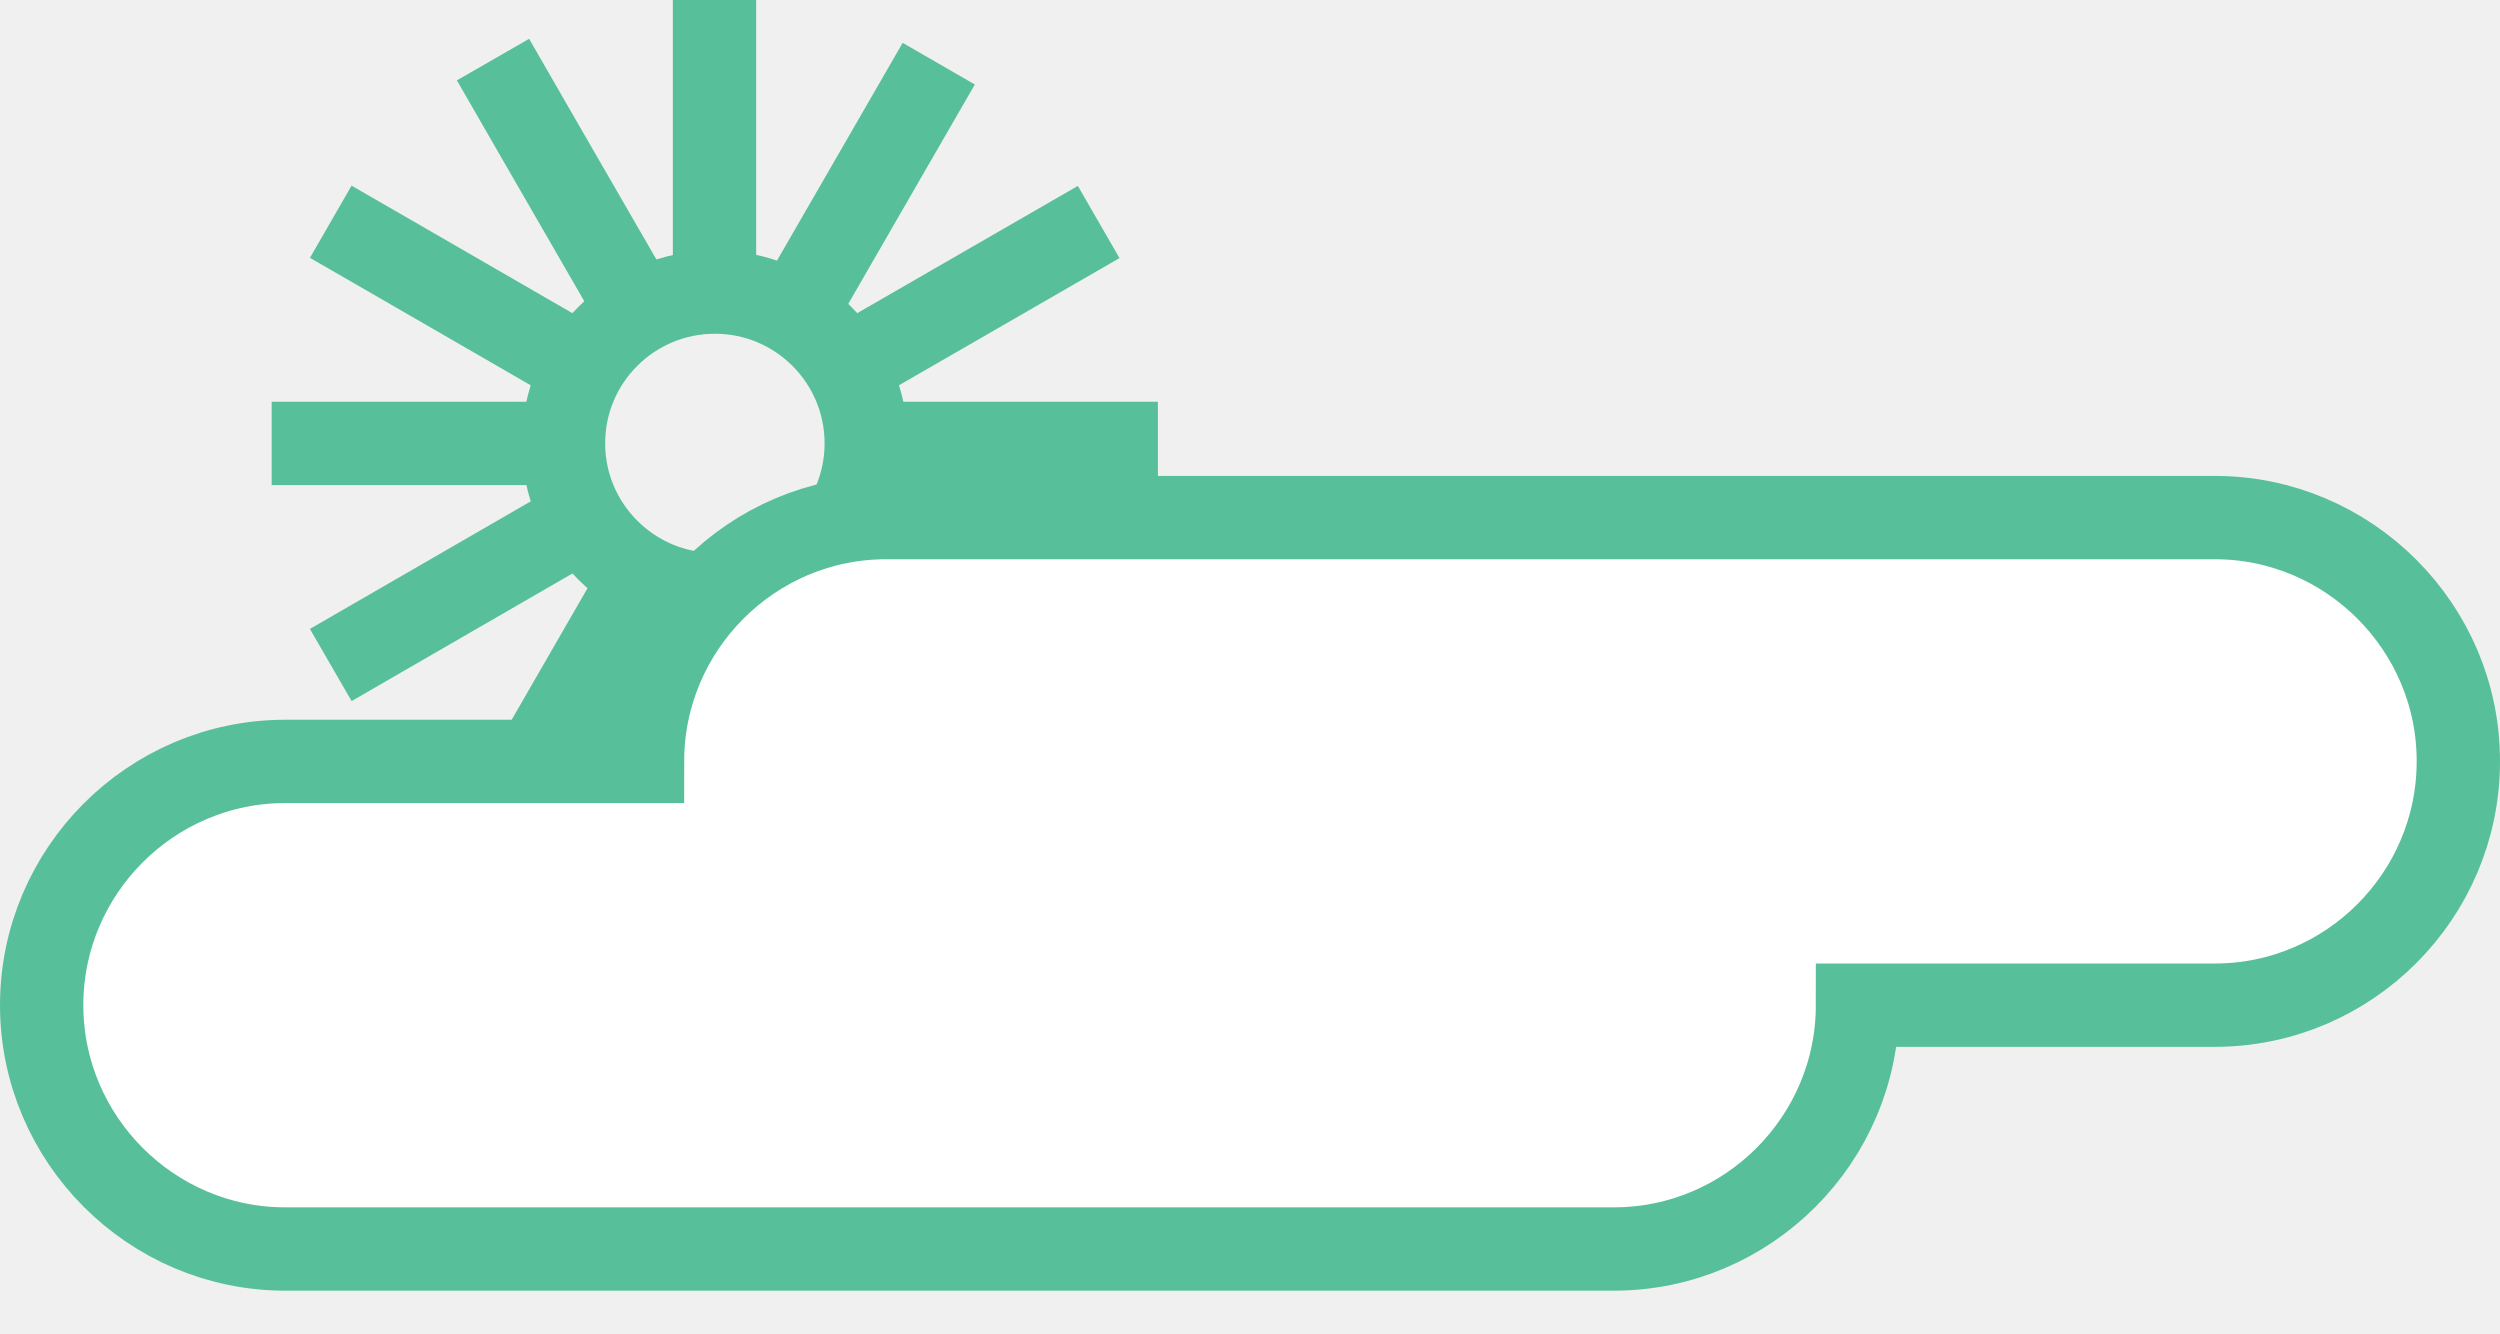
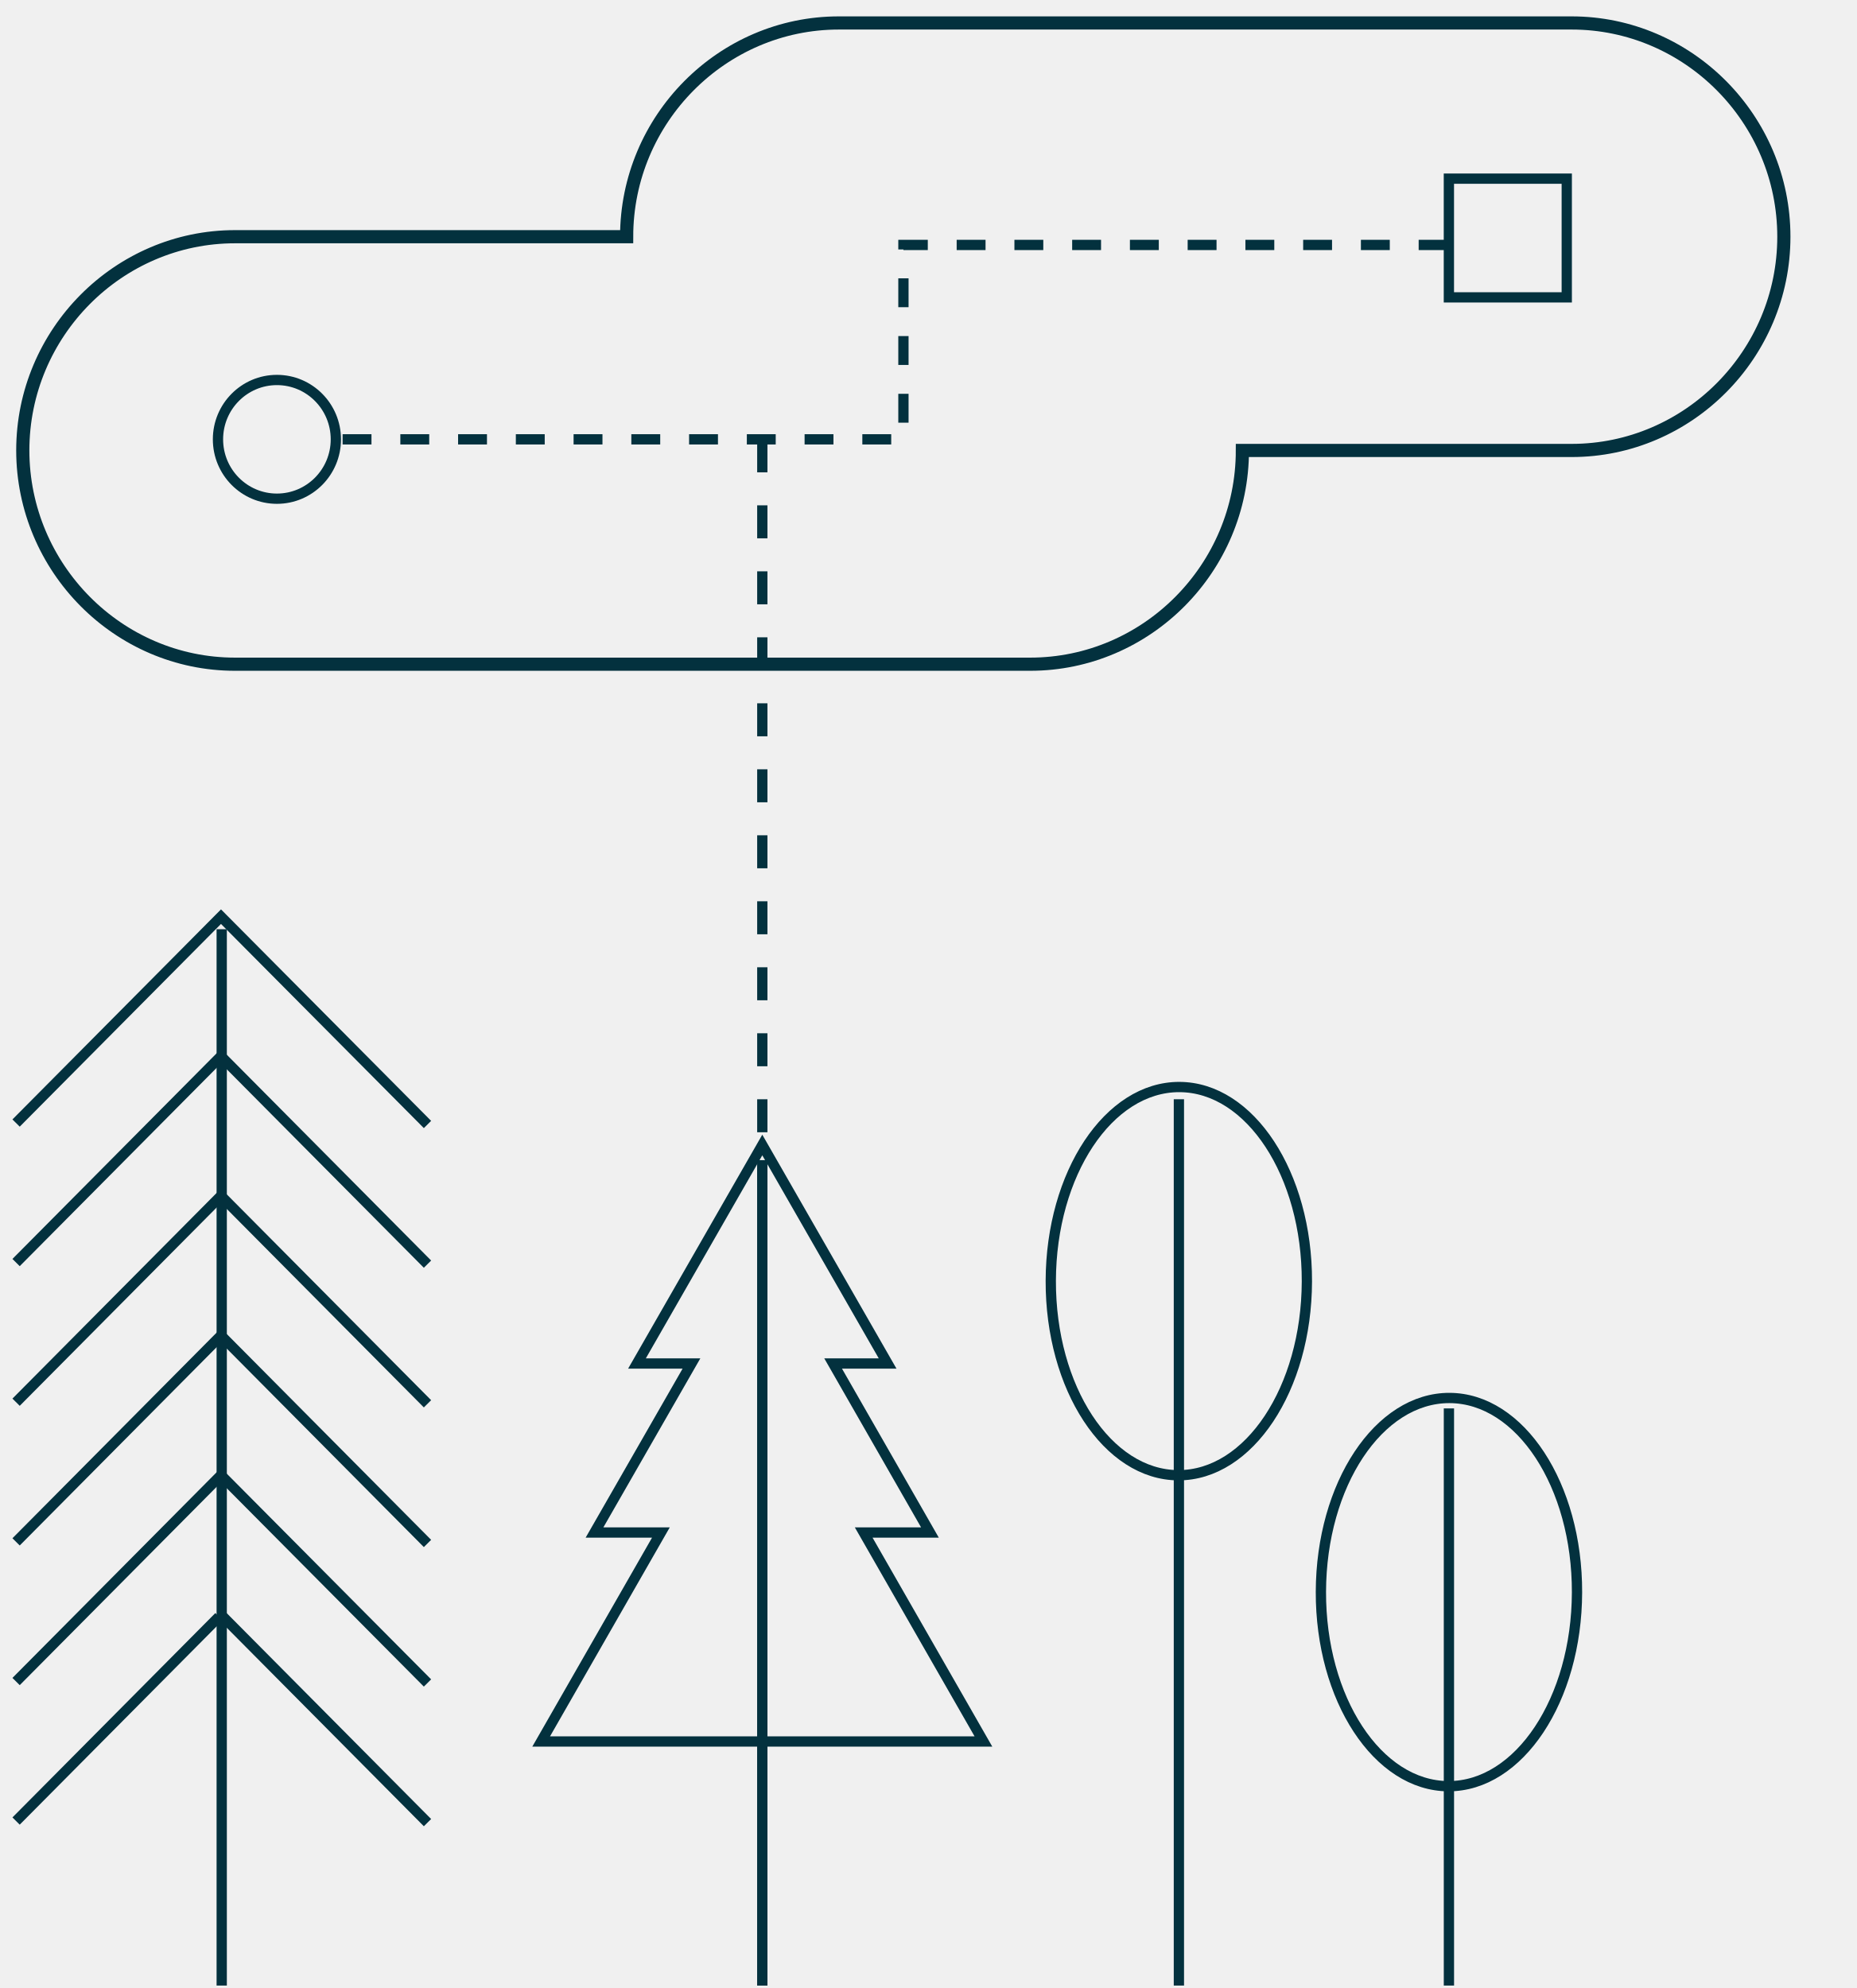
- <svg xmlns="http://www.w3.org/2000/svg" width="30" height="16" viewBox="0 0 30 16" fill="none">
-   <path d="M10.395 5.32C10.395 6.324 9.581 7.135 8.58 7.135C7.576 7.135 6.762 6.32 6.762 5.32C6.762 4.316 7.576 3.505 8.58 3.505C9.581 3.505 10.395 4.319 10.395 5.32Z" stroke="#57C09B" stroke-miterlimit="10" />
-   <path d="M9.547 3.741C10.499 2.092 11.265 0.764 11.265 0.764" stroke="#57C09B" stroke-miterlimit="10" />
-   <path d="M5.946 9.973C5.946 9.973 6.754 8.576 7.737 6.868" stroke="#57C09B" stroke-miterlimit="10" />
-   <path d="M10.134 4.423C11.815 3.454 13.184 2.664 13.184 2.664" stroke="#57C09B" stroke-miterlimit="10" />
-   <path d="M3.969 7.98C3.969 7.98 5.331 7.193 7.008 6.224" stroke="#57C09B" stroke-miterlimit="10" />
-   <path d="M10.418 5.321H13.895" stroke="#57C09B" stroke-miterlimit="10" />
-   <path d="M3.26 5.321H6.8" stroke="#57C09B" stroke-miterlimit="10" />
-   <path d="M10.029 6.159C11.761 7.16 13.186 7.981 13.186 7.981" stroke="#57C09B" stroke-miterlimit="10" />
-   <path d="M3.969 2.661C3.969 2.661 5.321 3.44 6.991 4.406" stroke="#57C09B" stroke-miterlimit="10" />
-   <path d="M9.52 6.956C10.468 8.601 11.234 9.926 11.234 9.926" stroke="#57C09B" stroke-miterlimit="10" />
-   <path d="M5.916 0.715C5.916 0.715 6.726 2.123 7.717 3.837" stroke="#57C09B" stroke-miterlimit="10" />
-   <path d="M8.574 7.163V10.64" stroke="#57C09B" stroke-miterlimit="10" />
-   <path d="M8.574 0V3.605" stroke="#57C09B" stroke-miterlimit="10" />
-   <path d="M26.578 6.211H10.632C9.025 6.211 7.71 7.526 7.71 9.137H3.422C1.814 9.137 0.5 10.451 0.5 12.062C0.5 13.67 1.814 14.988 3.422 14.988H19.368C20.975 14.988 22.29 13.674 22.29 12.062H26.578C28.186 12.062 29.5 10.748 29.5 9.137C29.503 7.529 28.186 6.211 26.578 6.211Z" fill="white" stroke="#57C09B" stroke-miterlimit="10" />
+ <svg xmlns="http://www.w3.org/2000/svg" width="450" height="482" viewBox="0 0 450 482" fill="none">
+   <g clip-path="url(#clip0_2936_62404)">
+     <path d="M382.311 386.102C382.387 360.11 368.549 338.998 351.404 338.948C334.259 338.897 320.298 359.927 320.223 385.918C320.147 411.91 333.985 433.021 351.13 433.072C368.275 433.123 382.235 412.093 382.311 386.102Z" stroke="#03313E" stroke-width="2.49" stroke-miterlimit="10" />
+     <path d="M351.258 341.48V481.406" stroke="#03313E" stroke-width="2.49" stroke-miterlimit="10" />
+     <path d="M316.826 310.708C316.902 284.716 303.064 263.604 285.919 263.554C268.774 263.503 254.814 284.532 254.738 310.524C254.663 336.515 268.5 357.627 285.646 357.678C302.791 357.729 316.751 336.699 316.826 310.708Z" stroke="#03313E" stroke-width="2.49" stroke-miterlimit="10" />
+     <path d="M285.797 266.51V481.406" stroke="#03313E" stroke-width="2.49" stroke-miterlimit="10" />
+     <path d="M238.407 422.228L209.379 371.56H225.44L201.974 330.59H215.185L184.801 277.61L154.418 330.59H167.628L144.127 371.56H160.223L131.195 422.228H238.407Z" stroke="#03313E" stroke-width="2.49" stroke-miterlimit="10" />
+     <path d="M184.805 281.287V481.406" stroke="#03313E" stroke-width="2.49" stroke-miterlimit="10" />
+     <path d="M184.805 288.396V481.406" stroke="#03313E" stroke-width="2.49" stroke-miterlimit="10" />
+     <path d="M56.974 161.04H249.739C278.037 161.04 301.19 137.719 301.19 109.216H381.007C409.305 109.216 432.458 85.895 432.458 57.392C432.458 28.888 409.305 5.567 381.007 5.567H203.364C175.067 5.567 151.914 28.888 151.914 57.392H56.974C28.676 57.392 5.523 80.713 5.523 109.216C5.558 137.719 28.676 161.04 56.974 161.04Z" stroke="#03313E" stroke-width="3.192" stroke-miterlimit="10" />
+     <path d="M53.75 225.296V481.406" stroke="#03313E" stroke-width="2.49" stroke-miterlimit="10" />
+     <path d="M3.898 272.288L53.576 222.249L103.636 272.638" stroke="#03313E" stroke-width="2.49" stroke-miterlimit="10" />
+     <path d="M3.898 306.114L53.576 256.075L103.636 306.499" stroke="#03313E" stroke-width="2.49" stroke-miterlimit="10" />
+     <path d="M3.898 339.974L53.576 289.936L103.636 340.359" stroke="#03313E" stroke-width="2.49" stroke-miterlimit="10" />
+     <path d="M3.898 373.835L53.576 323.797L103.636 374.221" stroke="#03313E" stroke-width="2.49" stroke-miterlimit="10" />
+     <path d="M3.898 407.696L53.576 357.657L103.636 408.046" stroke="#03313E" stroke-width="2.49" stroke-miterlimit="10" />
+     <path d="M3.898 441.522C3.898 441.522 47.84 397.261 53.089 391.974" stroke="#03313E" stroke-width="2.49" stroke-miterlimit="10" />
+     <path d="M53.578 391.483C53.613 391.518 103.638 441.907 103.638 441.907" stroke="#03313E" stroke-width="2.49" stroke-miterlimit="10" />
+     <path d="M83.055 106.52H219.016V59.388H352.891" stroke="#03313E" stroke-width="2.49" stroke-miterlimit="10" stroke-dasharray="7 7" />
+     <path d="M379.826 43.315H351.25V72.099H379.826V43.315Z" stroke="#03313E" stroke-width="2.49" stroke-miterlimit="10" />
+     <path d="M67.132 120.911C59.24 120.911 52.844 114.468 52.844 106.52C52.844 98.571 59.24 92.128 67.132 92.128C75.023 92.128 81.42 98.571 81.42 106.52C81.42 114.468 75.023 120.911 67.132 120.911Z" stroke="#03313E" stroke-width="2.49" stroke-miterlimit="10" />
+     <path d="M184.805 106.52V288.395" stroke="#03313E" stroke-width="2.49" stroke-miterlimit="10" stroke-dasharray="8 8" />
+   </g>
+   <defs>
+     <clipPath id="clip0_2936_62404">
+       <rect width="449.496" height="481.406" fill="white" />
+     </clipPath>
+   </defs>
</svg>
